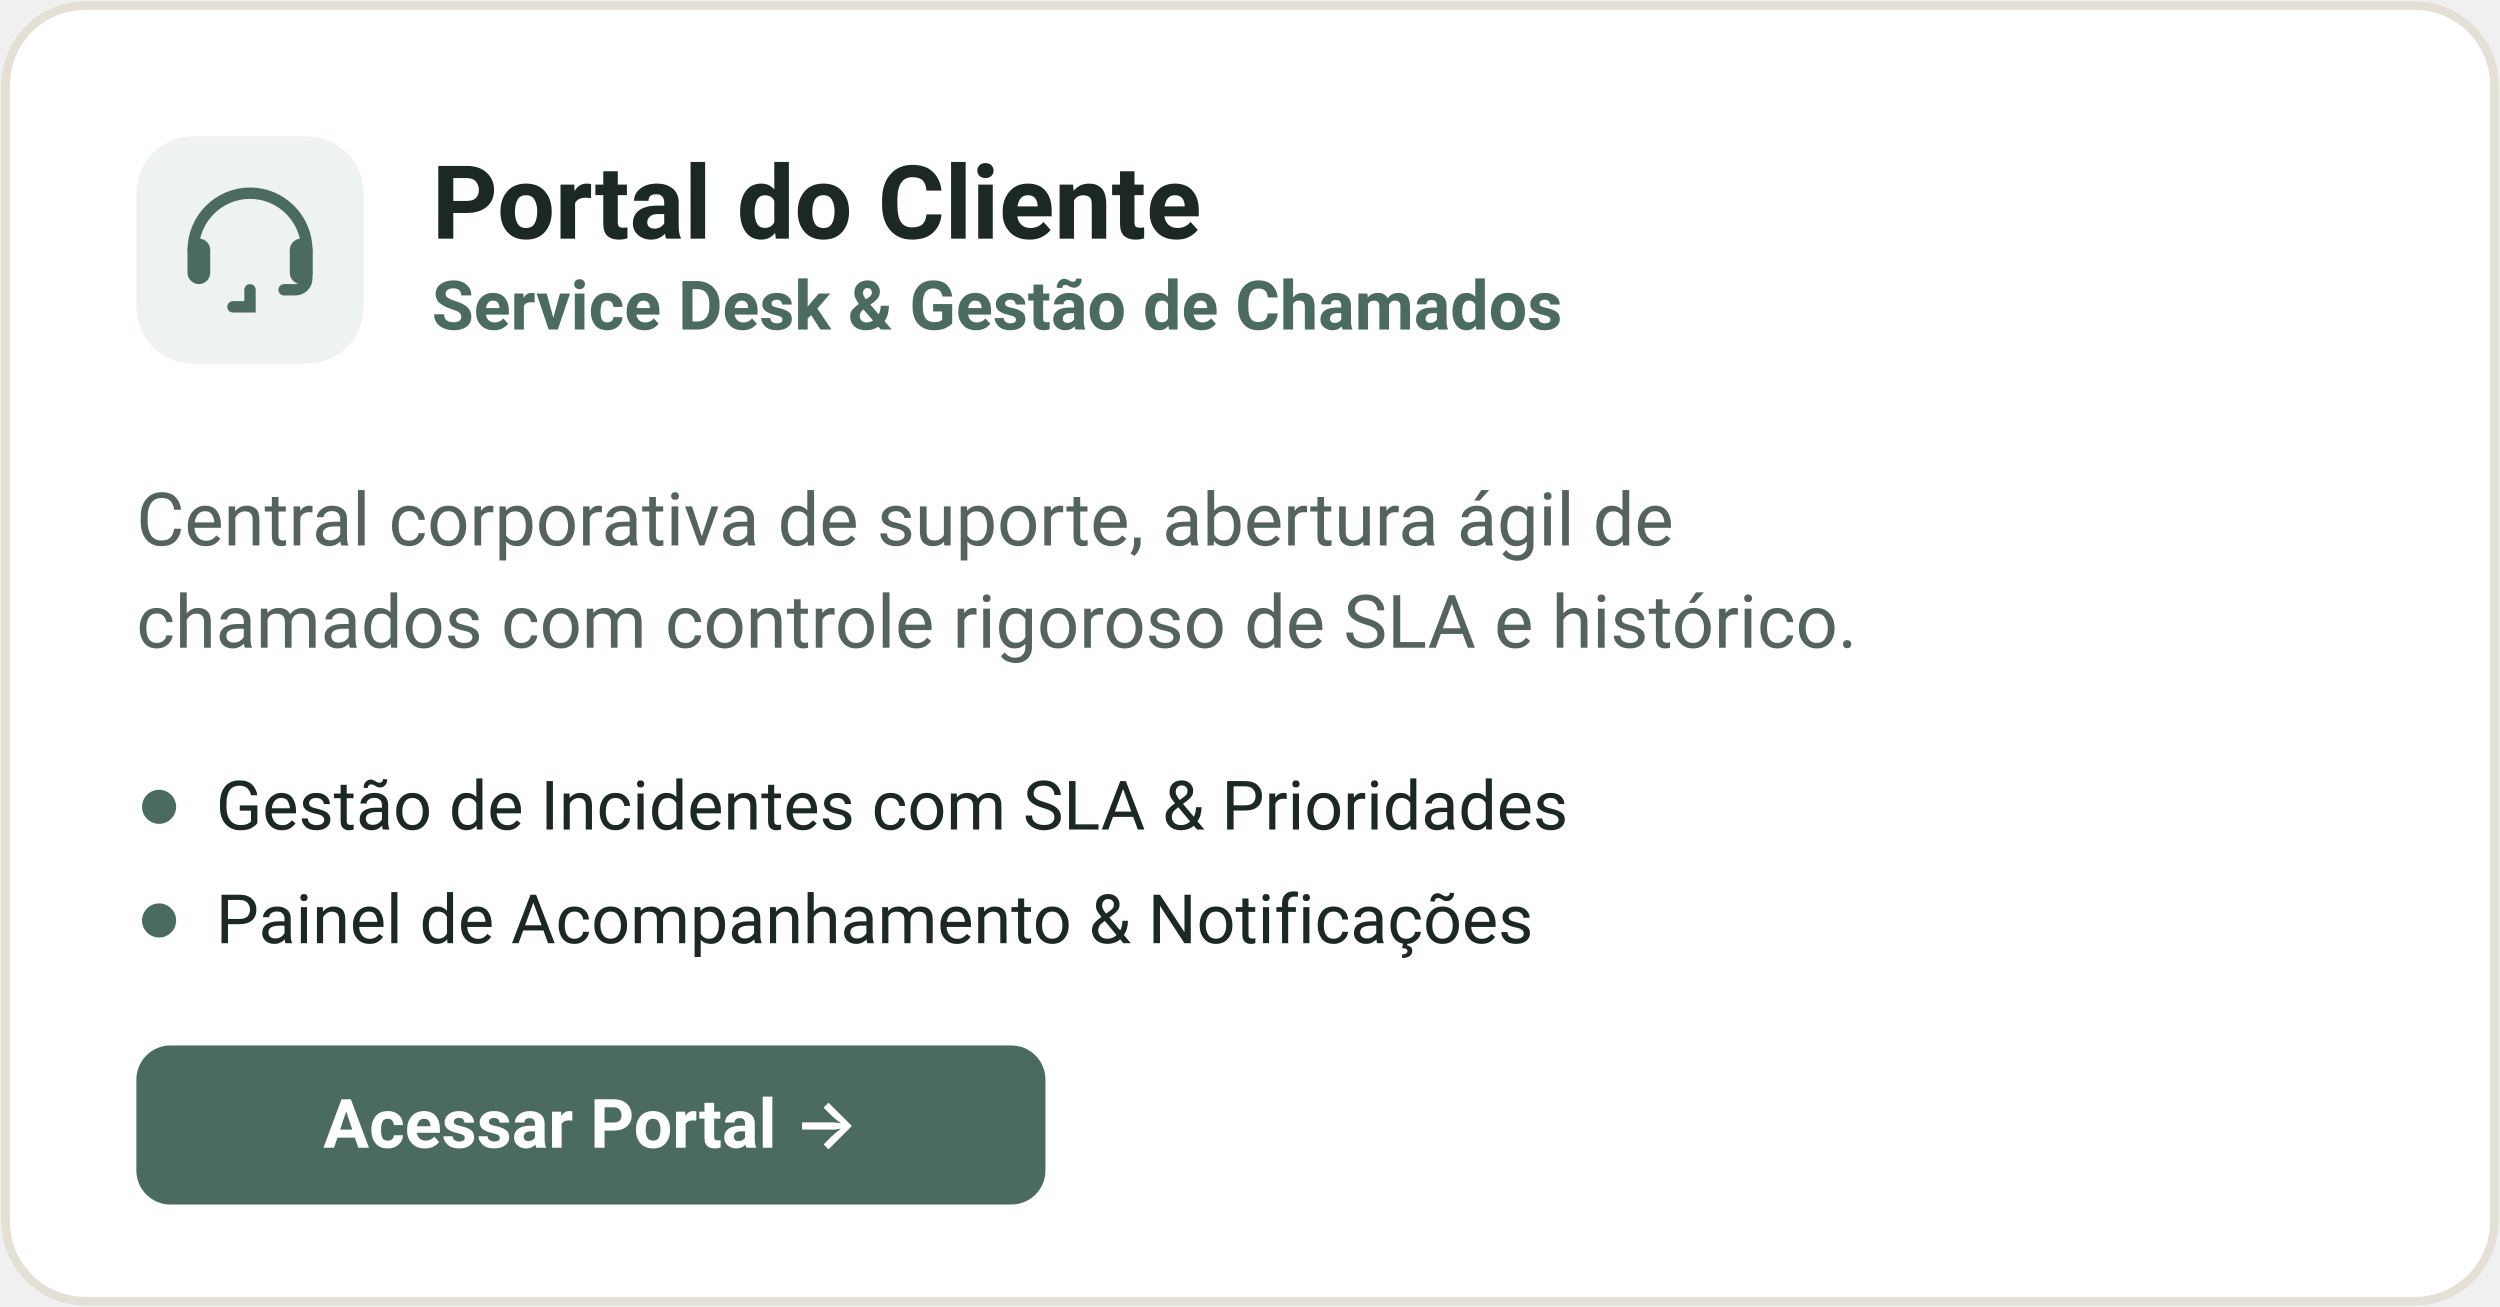
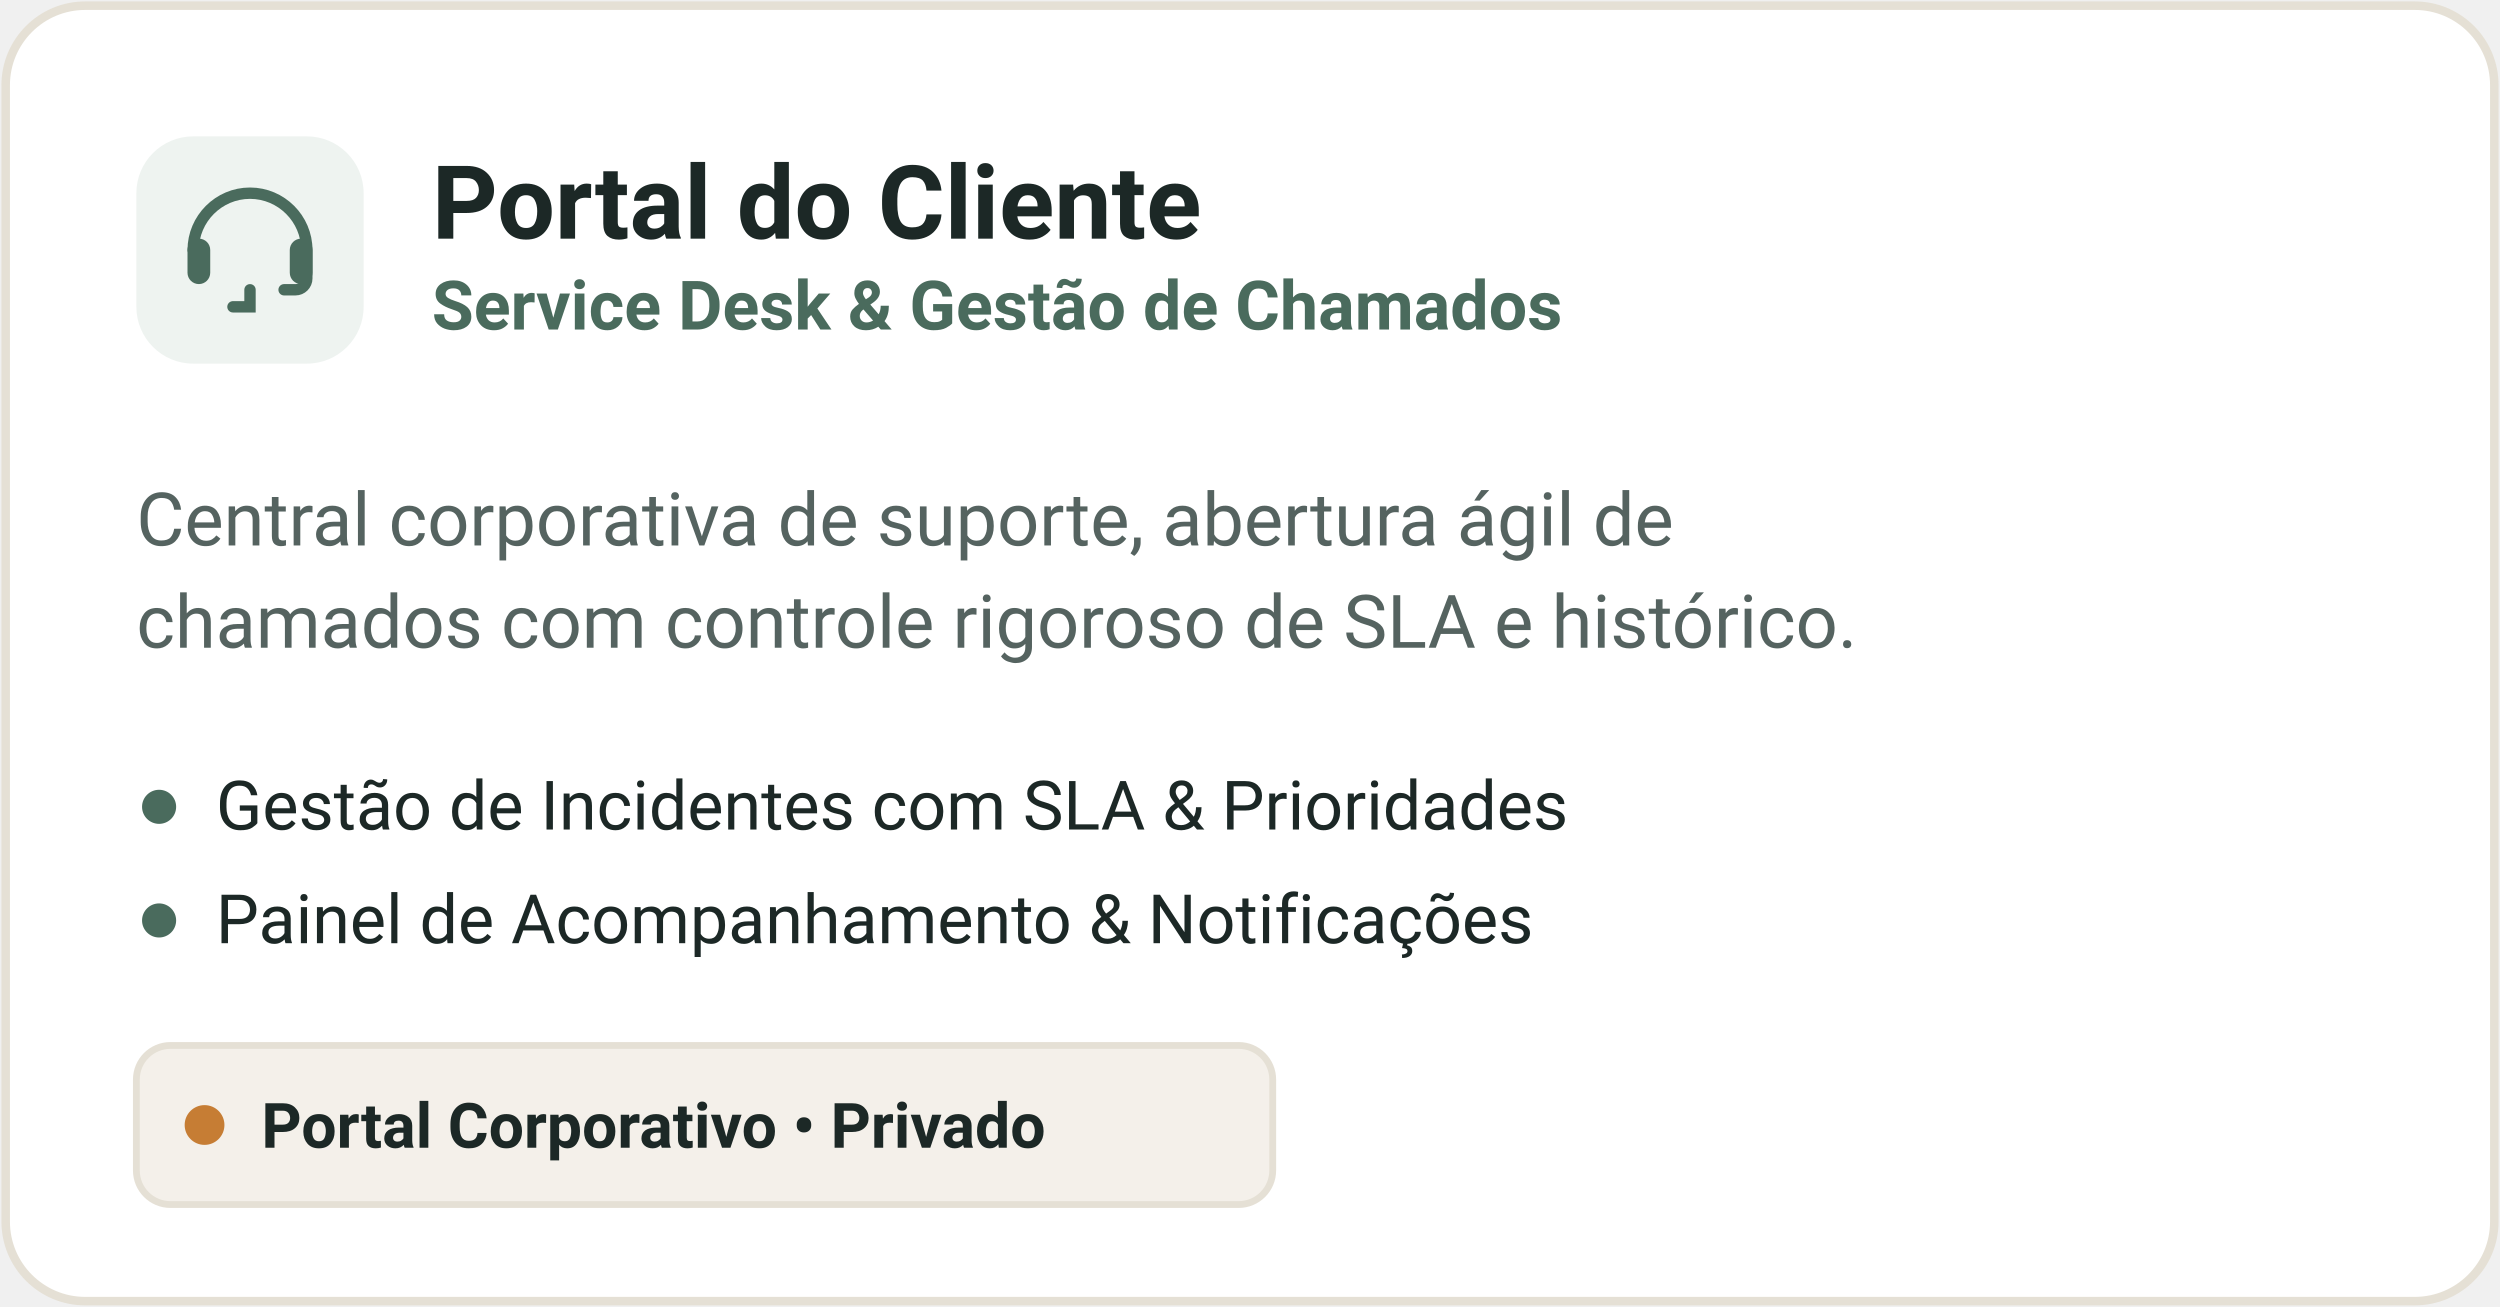
<svg xmlns="http://www.w3.org/2000/svg" width="440" height="230" viewBox="0 0 440 230" fill="none">
  <rect x="1" y="1" width="438" height="228" rx="14" fill="#ffffff" stroke="#e5e0d5" stroke-width="1.5" />
  <rect x="24" y="24" width="40" height="40" rx="10" fill="#eef3f0" />
  <path d="M34 44C34 38.5 38.5 34 44 34C49.5 34 54 38.5 54 44V49C54 50.1 53.1 51 52 51H50" stroke="#4a6b5d" stroke-width="2" stroke-linecap="round" />
  <rect x="33" y="42" width="4" height="8" rx="2" fill="#4a6b5d" />
  <rect x="51" y="42" width="4" height="8" rx="2" fill="#4a6b5d" />
  <path d="M44 51V54H41" stroke="#4a6b5d" stroke-width="2" stroke-linecap="round" />
  <text x="76" y="42" font-family="-apple-system, BlinkMacSystemFont, 'Segoe UI', Roboto, sans-serif" font-size="18" font-weight="700" fill="#1c2826">Portal do Cliente</text>
  <text x="76" y="58" font-family="-apple-system, BlinkMacSystemFont, 'Segoe UI', Roboto, sans-serif" font-size="12" font-weight="600" fill="#4a6b5d">Service Desk &amp; Gestão de Chamados</text>
  <text x="24" y="96" font-family="-apple-system, BlinkMacSystemFont, 'Segoe UI', Roboto, sans-serif" font-size="13" font-weight="400" fill="#556360">
    Central corporativa de suporte, abertura ágil de
  </text>
  <text x="24" y="114" font-family="-apple-system, BlinkMacSystemFont, 'Segoe UI', Roboto, sans-serif" font-size="13" font-weight="400" fill="#556360">
    chamados com controle rigoroso de SLA e histórico.
  </text>
  <g transform="translate(24, 134)" font-family="-apple-system, BlinkMacSystemFont, 'Segoe UI', Roboto, sans-serif" font-size="12" fill="#1c2826">
    <circle cx="4" cy="8" r="3" fill="#4a6b5d" />
    <text x="14" y="12">Gestão de Incidentes com SLA &amp; Prioridades</text>
    <circle cx="4" cy="28" r="3" fill="#4a6b5d" />
    <text x="14" y="32">Painel de Acompanhamento &amp; Notificações</text>
  </g>
-   <rect x="24" y="184" width="160" height="28" rx="6" fill="#4a6b5d" />
-   <text x="104" y="202" text-anchor="middle" font-family="-apple-system, BlinkMacSystemFont, 'Segoe UI', Roboto, sans-serif" font-size="12" font-weight="600" fill="#ffffff">Acessar Portal →</text>
+   <rect x="24" y="184" width="200" height="28" rx="6" fill="#f4f0ea" stroke="#e5e0d5" stroke-width="1.2" />
+   <circle cx="36" cy="198" r="3.5" fill="#c67d34" />
+   <text x="46" y="202" font-family="-apple-system, BlinkMacSystemFont, 'Segoe UI', Roboto, sans-serif" font-size="11" font-weight="600" fill="#1c2826">Portal Corporativo • Privado</text>
</svg>
